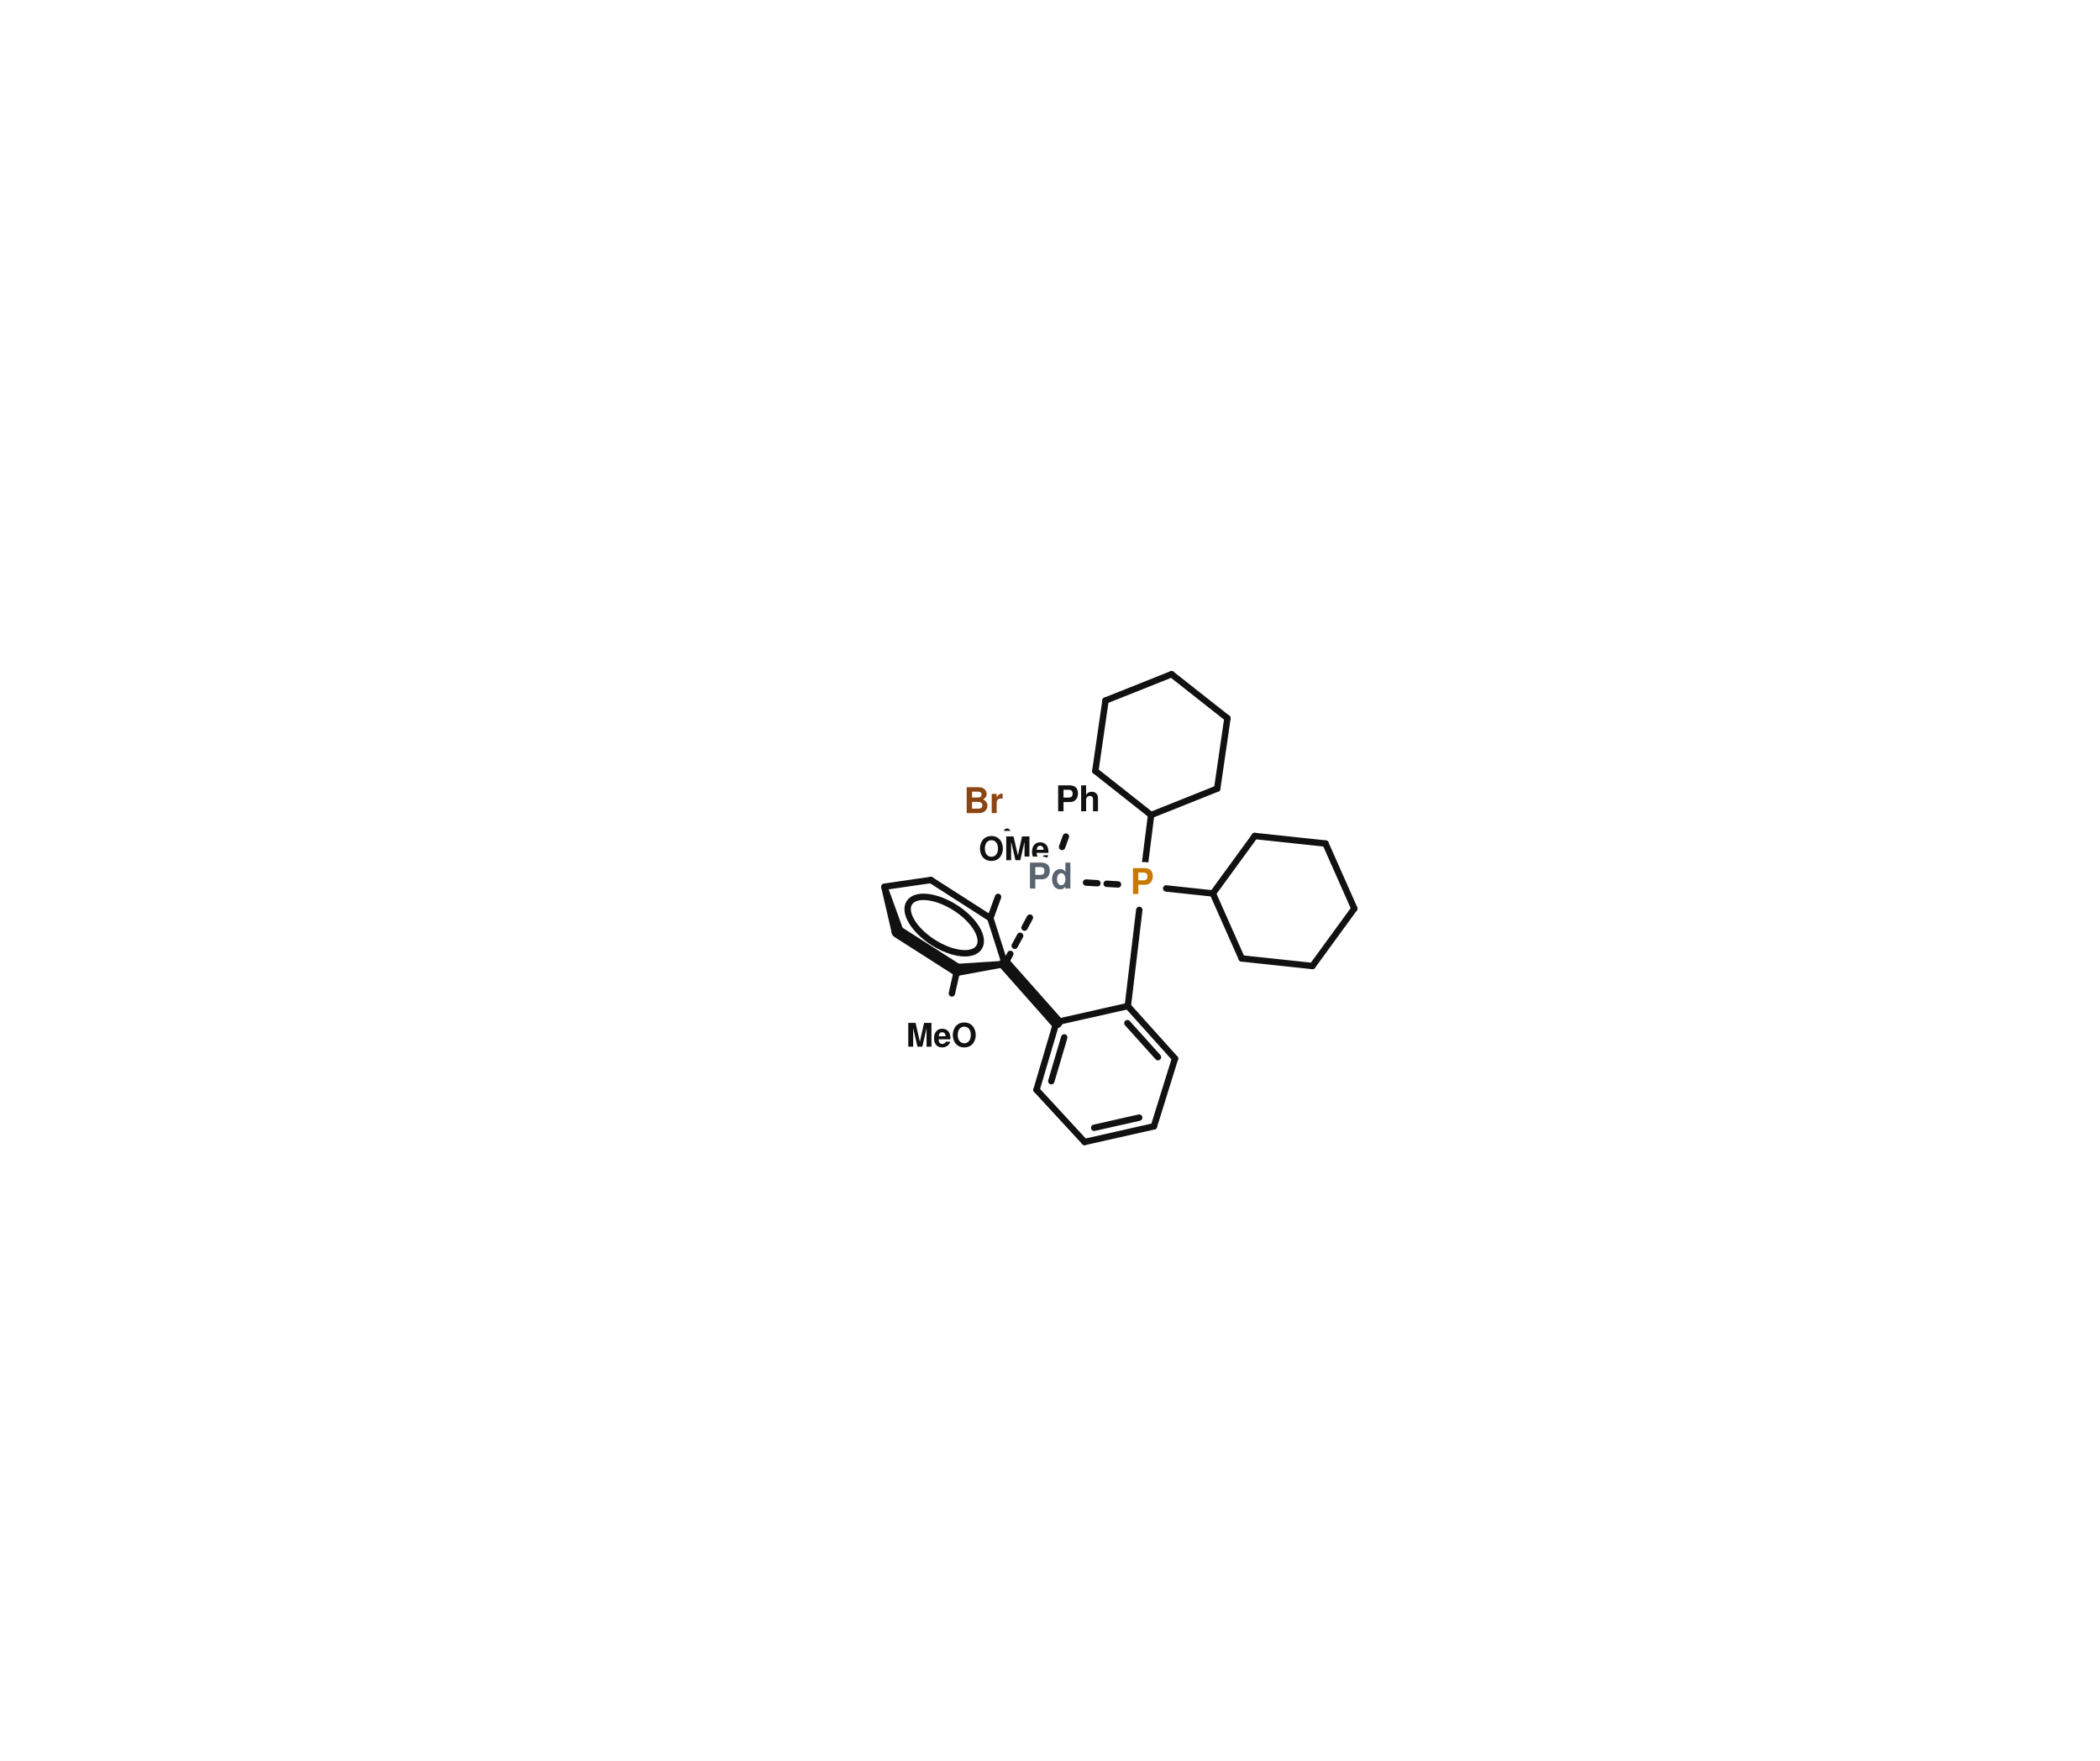
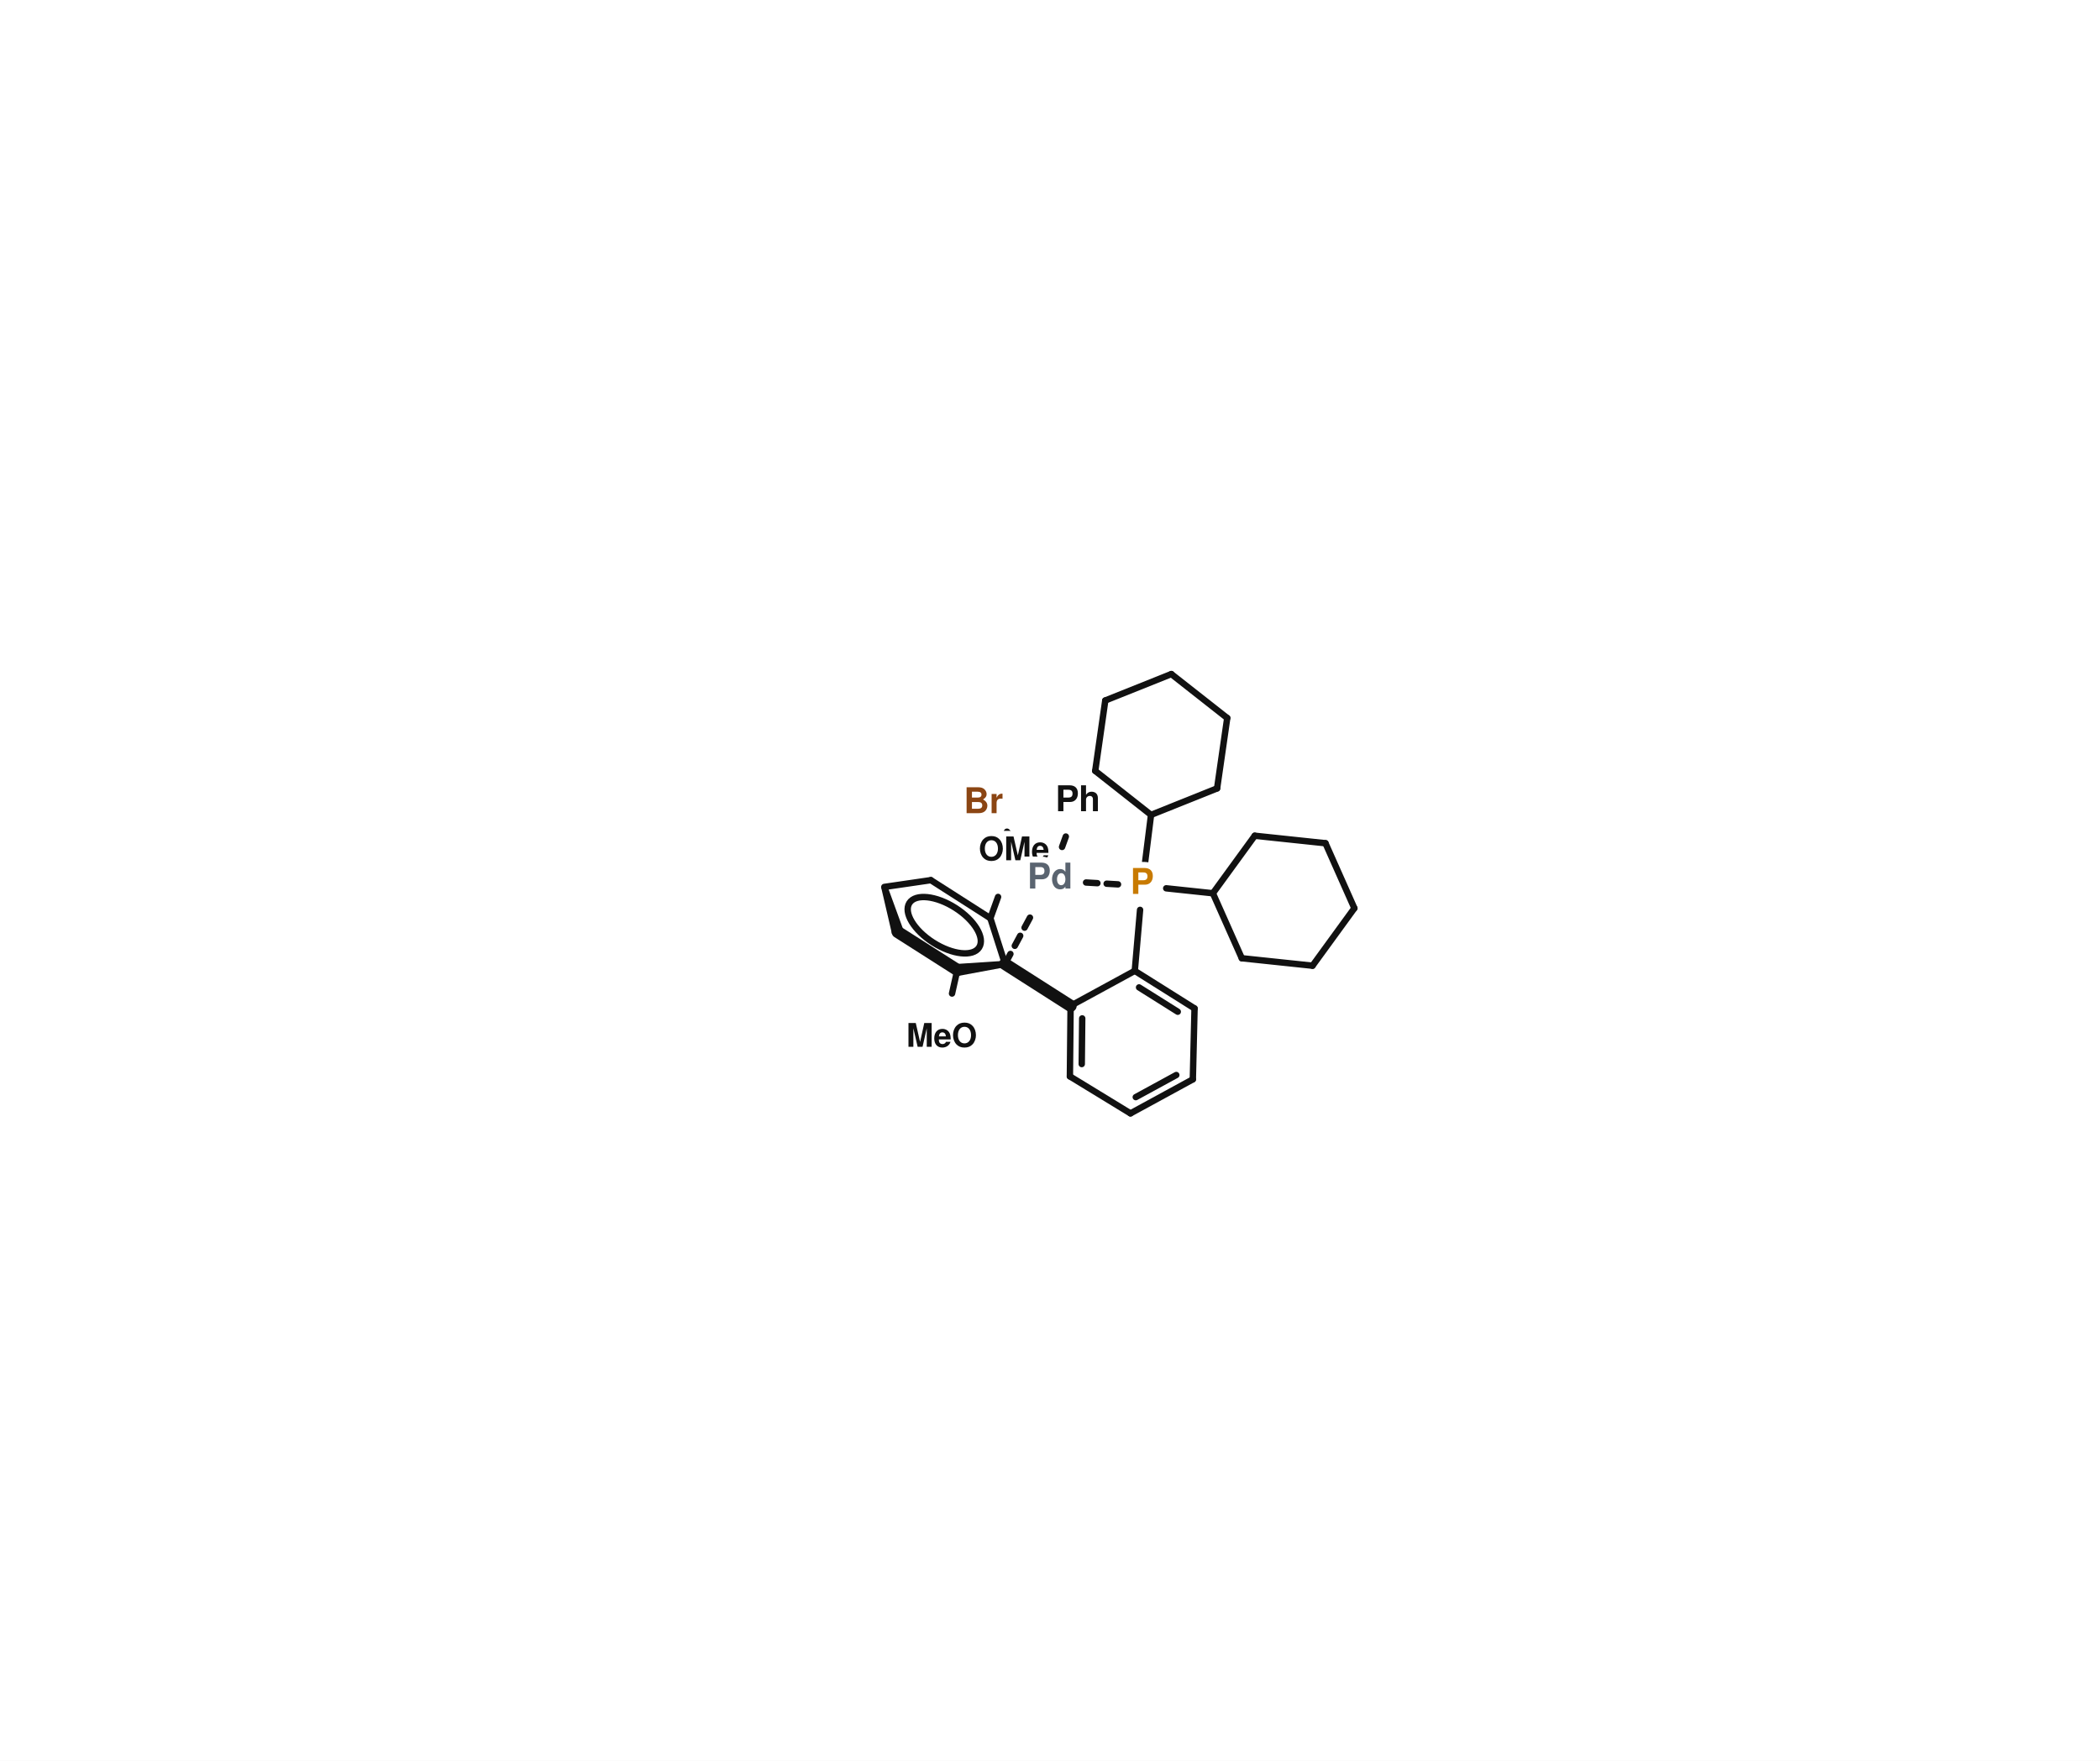
<svg xmlns="http://www.w3.org/2000/svg" width="1240" height="1040" viewBox="0 0 1240 1040">
  <rect width="1240" height="1040" fill="#ffffff" />
  <g stroke-linecap="round" stroke-linejoin="round">
-     <line x1="562.06" y1="586.75" x2="565.21" y2="572.82" stroke="#111" stroke-width="3.78" />
-     <line x1="565.21" y1="572.82" x2="530.04" y2="550.36" stroke="#111" stroke-width="7.18" />
-     <polygon points="520.35,524.27 526.62,551.37 533.47,549.34 523.98,523.20" fill="#111" />
-     <line x1="522.16" y1="523.74" x2="549.64" y2="519.76" stroke="#111" stroke-width="3.78" />
-     <line x1="549.64" y1="519.76" x2="584.77" y2="542.30" stroke="#111" stroke-width="3.78" />
-     <line x1="584.77" y1="542.30" x2="589.33" y2="529.72" stroke="#111" stroke-width="3.78" />
-     <line x1="584.77" y1="542.30" x2="593.38" y2="569.33" stroke="#111" stroke-width="3.78" />
-     <line x1="593.38" y1="569.33" x2="623.84" y2="603.71" stroke="#111" stroke-width="7.18" />
-     <line x1="623.84" y1="603.71" x2="612.03" y2="643.68" stroke="#111" stroke-width="3.78" />
-     <line x1="628.40" y1="612.72" x2="620.76" y2="638.59" stroke="#111" stroke-width="3.78" />
-     <line x1="612.03" y1="643.68" x2="640.44" y2="674.49" stroke="#111" stroke-width="3.78" />
-     <line x1="640.44" y1="674.49" x2="681.36" y2="665.25" stroke="#111" stroke-width="3.78" />
-     <line x1="646.09" y1="666.11" x2="672.67" y2="660.11" stroke="#111" stroke-width="3.78" />
-     <line x1="681.36" y1="665.25" x2="693.81" y2="625.23" stroke="#111" stroke-width="3.78" />
-     <line x1="693.81" y1="625.23" x2="665.95" y2="594.22" stroke="#111" stroke-width="3.78" />
-     <line x1="683.74" y1="624.39" x2="665.71" y2="604.32" stroke="#111" stroke-width="3.78" />
-     <line x1="665.95" y1="594.22" x2="672.72" y2="537.42" stroke="#111" stroke-width="3.78" />
-     <line x1="688.61" y1="524.75" x2="716.17" y2="527.70" stroke="#111" stroke-width="3.78" />
-     <line x1="716.17" y1="527.70" x2="733.19" y2="566.09" stroke="#111" stroke-width="3.78" />
-     <line x1="733.19" y1="566.09" x2="774.95" y2="570.55" stroke="#111" stroke-width="3.78" />
-     <line x1="774.95" y1="570.55" x2="799.69" y2="536.61" stroke="#111" stroke-width="3.78" />
-     <line x1="799.69" y1="536.61" x2="782.67" y2="498.22" stroke="#111" stroke-width="3.78" />
-     <line x1="782.67" y1="498.22" x2="740.91" y2="493.76" stroke="#111" stroke-width="3.78" />
-     <line x1="676.20" y1="509.07" x2="679.70" y2="481.37" stroke="#111" stroke-width="3.78" />
-     <line x1="679.70" y1="481.37" x2="718.73" y2="465.78" stroke="#111" stroke-width="3.78" />
-     <line x1="718.73" y1="465.78" x2="724.77" y2="424.23" stroke="#111" stroke-width="3.78" />
-     <line x1="724.77" y1="424.23" x2="691.79" y2="398.22" stroke="#111" stroke-width="3.78" />
-     <line x1="691.79" y1="398.22" x2="652.77" y2="413.78" stroke="#111" stroke-width="3.78" />
-     <line x1="652.77" y1="413.78" x2="646.77" y2="455.35" stroke="#111" stroke-width="3.78" />
-     <polygon points="593.14,567.45 564.77,569.28 565.65,576.36 593.61,571.20" fill="#111" />
-     <line x1="665.95" y1="594.22" x2="623.84" y2="603.71" stroke="#111" stroke-width="3.78" />
-     <line x1="740.91" y1="493.76" x2="716.17" y2="527.70" stroke="#111" stroke-width="3.78" />
-     <line x1="646.77" y1="455.35" x2="679.70" y2="481.37" stroke="#111" stroke-width="3.78" />
-     <line x1="660.16" y1="522.39" x2="640.96" y2="521.25" stroke="#111" stroke-width="3.78" stroke-dasharray="6.72,5.46" />
-     <line x1="593.38" y1="569.33" x2="610.03" y2="538.48" stroke="#111" stroke-width="3.78" stroke-dasharray="6.72,5.46" />
-     <line x1="629.37" y1="494.10" x2="627.14" y2="500.25" stroke="#111" stroke-width="3.78" />
-     <line x1="594.63" y1="491.20" x2="606.12" y2="504.24" stroke="#111" stroke-width="3.78" />
+     <line x1="562.15" y1="586.82" x2="565.28" y2="572.89" stroke="#111" stroke-width="3.78" />
+     <line x1="565.28" y1="572.89" x2="530.09" y2="550.47" stroke="#111" stroke-width="7.18" />
+     <polygon points="520.36,524.40 526.66,551.49 533.51,549.45 523.98,523.32" fill="#111" />
+     <line x1="522.17" y1="523.86" x2="549.64" y2="519.85" stroke="#111" stroke-width="3.78" />
+     <line x1="549.64" y1="519.85" x2="584.80" y2="542.34" stroke="#111" stroke-width="3.78" />
+     <line x1="584.80" y1="542.34" x2="589.34" y2="529.76" stroke="#111" stroke-width="3.78" />
+     <line x1="584.80" y1="542.34" x2="593.44" y2="569.36" stroke="#111" stroke-width="3.78" />
+     <line x1="593.44" y1="569.36" x2="632.16" y2="594.08" stroke="#111" stroke-width="7.18" />
+     <line x1="632.16" y1="594.08" x2="631.75" y2="635.75" stroke="#111" stroke-width="3.78" />
+     <line x1="639.02" y1="601.50" x2="638.75" y2="628.47" stroke="#111" stroke-width="3.78" />
+     <line x1="631.75" y1="635.75" x2="667.52" y2="657.60" stroke="#111" stroke-width="3.78" />
+     <line x1="667.52" y1="657.60" x2="704.34" y2="637.51" stroke="#111" stroke-width="3.78" />
+     <line x1="670.65" y1="648.00" x2="694.57" y2="634.95" stroke="#111" stroke-width="3.78" />
+     <line x1="704.34" y1="637.51" x2="705.35" y2="595.61" stroke="#111" stroke-width="3.78" />
+     <line x1="705.35" y1="595.61" x2="670.06" y2="573.42" stroke="#111" stroke-width="3.78" />
+     <line x1="695.44" y1="597.56" x2="672.59" y2="583.20" stroke="#111" stroke-width="3.78" />
+     <line x1="670.06" y1="573.42" x2="673.19" y2="537.40" stroke="#111" stroke-width="3.78" />
+     <line x1="688.62" y1="524.67" x2="716.19" y2="527.59" stroke="#111" stroke-width="3.78" />
+     <line x1="716.19" y1="527.59" x2="733.25" y2="565.97" stroke="#111" stroke-width="3.78" />
+     <line x1="733.25" y1="565.97" x2="775.02" y2="570.38" stroke="#111" stroke-width="3.78" />
+     <line x1="775.02" y1="570.38" x2="799.72" y2="536.42" stroke="#111" stroke-width="3.78" />
+     <line x1="799.72" y1="536.42" x2="782.66" y2="498.04" stroke="#111" stroke-width="3.78" />
+     <line x1="782.66" y1="498.04" x2="740.90" y2="493.62" stroke="#111" stroke-width="3.78" />
+     <line x1="676.19" y1="509.00" x2="679.66" y2="481.29" stroke="#111" stroke-width="3.78" />
+     <line x1="679.66" y1="481.29" x2="718.67" y2="465.65" stroke="#111" stroke-width="3.78" />
+     <line x1="718.67" y1="465.65" x2="724.65" y2="424.09" stroke="#111" stroke-width="3.78" />
+     <line x1="724.65" y1="424.09" x2="691.64" y2="398.13" stroke="#111" stroke-width="3.78" />
+     <line x1="691.64" y1="398.13" x2="652.64" y2="413.74" stroke="#111" stroke-width="3.78" />
+     <line x1="652.64" y1="413.74" x2="646.70" y2="455.32" stroke="#111" stroke-width="3.78" />
+     <polygon points="593.21,567.49 564.84,569.35 565.73,576.43 593.68,571.24" fill="#111" />
+     <line x1="670.06" y1="573.42" x2="632.16" y2="594.08" stroke="#111" stroke-width="3.78" />
+     <line x1="740.90" y1="493.62" x2="716.19" y2="527.59" stroke="#111" stroke-width="3.78" />
+     <line x1="646.70" y1="455.32" x2="679.66" y2="481.29" stroke="#111" stroke-width="3.78" />
+     <line x1="660.16" y1="522.34" x2="640.96" y2="521.22" stroke="#111" stroke-width="3.78" stroke-dasharray="6.72,5.46" />
+     <line x1="593.44" y1="569.36" x2="610.05" y2="538.49" stroke="#111" stroke-width="3.78" stroke-dasharray="6.72,5.46" />
+     <line x1="629.34" y1="494.09" x2="627.12" y2="500.24" stroke="#111" stroke-width="3.78" />
+     <line x1="594.60" y1="491.23" x2="606.10" y2="504.26" stroke="#111" stroke-width="3.78" />
  </g>
-   <ellipse cx="557.53" cy="546.38" rx="24.42" ry="12.15" fill="none" stroke="#111" stroke-width="3.78" transform="rotate(-147.4 557.53 546.38)" />
-   <text x="555.94" y="613.79" text-anchor="middle" dominant-baseline="central" font-family="Helvetica, Arial, sans-serif" font-size="19.3" font-weight="600" stroke="#ffffff" stroke-width="6.57" fill="#ffffff">MeO</text>
-   <text x="555.94" y="613.79" text-anchor="middle" dominant-baseline="central" font-family="Helvetica, Arial, sans-serif" font-size="19.3" font-weight="600" fill="#111">MeO</text>
-   <text x="598.78" y="503.66" text-anchor="middle" dominant-baseline="central" font-family="Helvetica, Arial, sans-serif" font-size="19.3" font-weight="600" stroke="#ffffff" stroke-width="6.57" fill="#ffffff">OMe</text>
-   <text x="598.78" y="503.66" text-anchor="middle" dominant-baseline="central" font-family="Helvetica, Arial, sans-serif" font-size="19.3" font-weight="600" fill="#111">OMe</text>
-   <text x="674.41" y="523.24" text-anchor="middle" dominant-baseline="central" font-family="Helvetica, Arial, sans-serif" font-size="21.0" font-weight="600" stroke="#ffffff" stroke-width="7.14" fill="#ffffff">P</text>
-   <text x="674.41" y="523.24" text-anchor="middle" dominant-baseline="central" font-family="Helvetica, Arial, sans-serif" font-size="21.0" font-weight="600" fill="#c87a00">P</text>
+   <ellipse cx="557.57" cy="546.46" rx="24.42" ry="12.15" fill="none" stroke="#111" stroke-width="3.78" transform="rotate(-147.5 557.57 546.46)" />
+   <text x="556.06" y="613.87" text-anchor="middle" dominant-baseline="central" font-family="Helvetica, Arial, sans-serif" font-size="19.3" font-weight="600" stroke="#ffffff" stroke-width="6.57" fill="#ffffff">MeO</text>
+   <text x="556.06" y="613.87" text-anchor="middle" dominant-baseline="central" font-family="Helvetica, Arial, sans-serif" font-size="19.3" font-weight="600" fill="#111">MeO</text>
+   <text x="598.76" y="503.68" text-anchor="middle" dominant-baseline="central" font-family="Helvetica, Arial, sans-serif" font-size="19.3" font-weight="600" stroke="#ffffff" stroke-width="6.57" fill="#ffffff">OMe</text>
+   <text x="598.76" y="503.68" text-anchor="middle" dominant-baseline="central" font-family="Helvetica, Arial, sans-serif" font-size="19.3" font-weight="600" fill="#111">OMe</text>
+   <text x="674.42" y="523.17" text-anchor="middle" dominant-baseline="central" font-family="Helvetica, Arial, sans-serif" font-size="21.0" font-weight="600" stroke="#ffffff" stroke-width="7.14" fill="#ffffff">P</text>
+   <text x="674.42" y="523.17" text-anchor="middle" dominant-baseline="central" font-family="Helvetica, Arial, sans-serif" font-size="21.0" font-weight="600" fill="#c87a00">P</text>
  <text x="620.00" y="520.00" text-anchor="middle" dominant-baseline="central" font-family="Helvetica, Arial, sans-serif" font-size="21.0" font-weight="600" stroke="#ffffff" stroke-width="7.14" fill="#ffffff">Pd</text>
  <text x="620.00" y="520.00" text-anchor="middle" dominant-baseline="central" font-family="Helvetica, Arial, sans-serif" font-size="21.0" font-weight="600" fill="#5a6470">Pd</text>
-   <text x="636.52" y="474.35" text-anchor="middle" dominant-baseline="central" font-family="Helvetica, Arial, sans-serif" font-size="21.0" font-weight="600" stroke="#ffffff" stroke-width="7.14" fill="#ffffff">Ph</text>
-   <text x="636.52" y="474.35" text-anchor="middle" dominant-baseline="central" font-family="Helvetica, Arial, sans-serif" font-size="21.0" font-weight="600" fill="#111">Ph</text>
-   <text x="580.75" y="475.44" text-anchor="middle" dominant-baseline="central" font-family="Helvetica, Arial, sans-serif" font-size="21.0" font-weight="600" stroke="#ffffff" stroke-width="7.14" fill="#ffffff">Br</text>
-   <text x="580.75" y="475.44" text-anchor="middle" dominant-baseline="central" font-family="Helvetica, Arial, sans-serif" font-size="21.0" font-weight="600" fill="#8b4513">Br</text>
+   <text x="636.46" y="474.33" text-anchor="middle" dominant-baseline="central" font-family="Helvetica, Arial, sans-serif" font-size="21.0" font-weight="600" stroke="#ffffff" stroke-width="7.14" fill="#ffffff">Ph</text>
+   <text x="636.46" y="474.33" text-anchor="middle" dominant-baseline="central" font-family="Helvetica, Arial, sans-serif" font-size="21.0" font-weight="600" fill="#111">Ph</text>
+   <text x="580.70" y="475.49" text-anchor="middle" dominant-baseline="central" font-family="Helvetica, Arial, sans-serif" font-size="21.0" font-weight="600" stroke="#ffffff" stroke-width="7.14" fill="#ffffff">Br</text>
+   <text x="580.70" y="475.49" text-anchor="middle" dominant-baseline="central" font-family="Helvetica, Arial, sans-serif" font-size="21.0" font-weight="600" fill="#8b4513">Br</text>
</svg>
